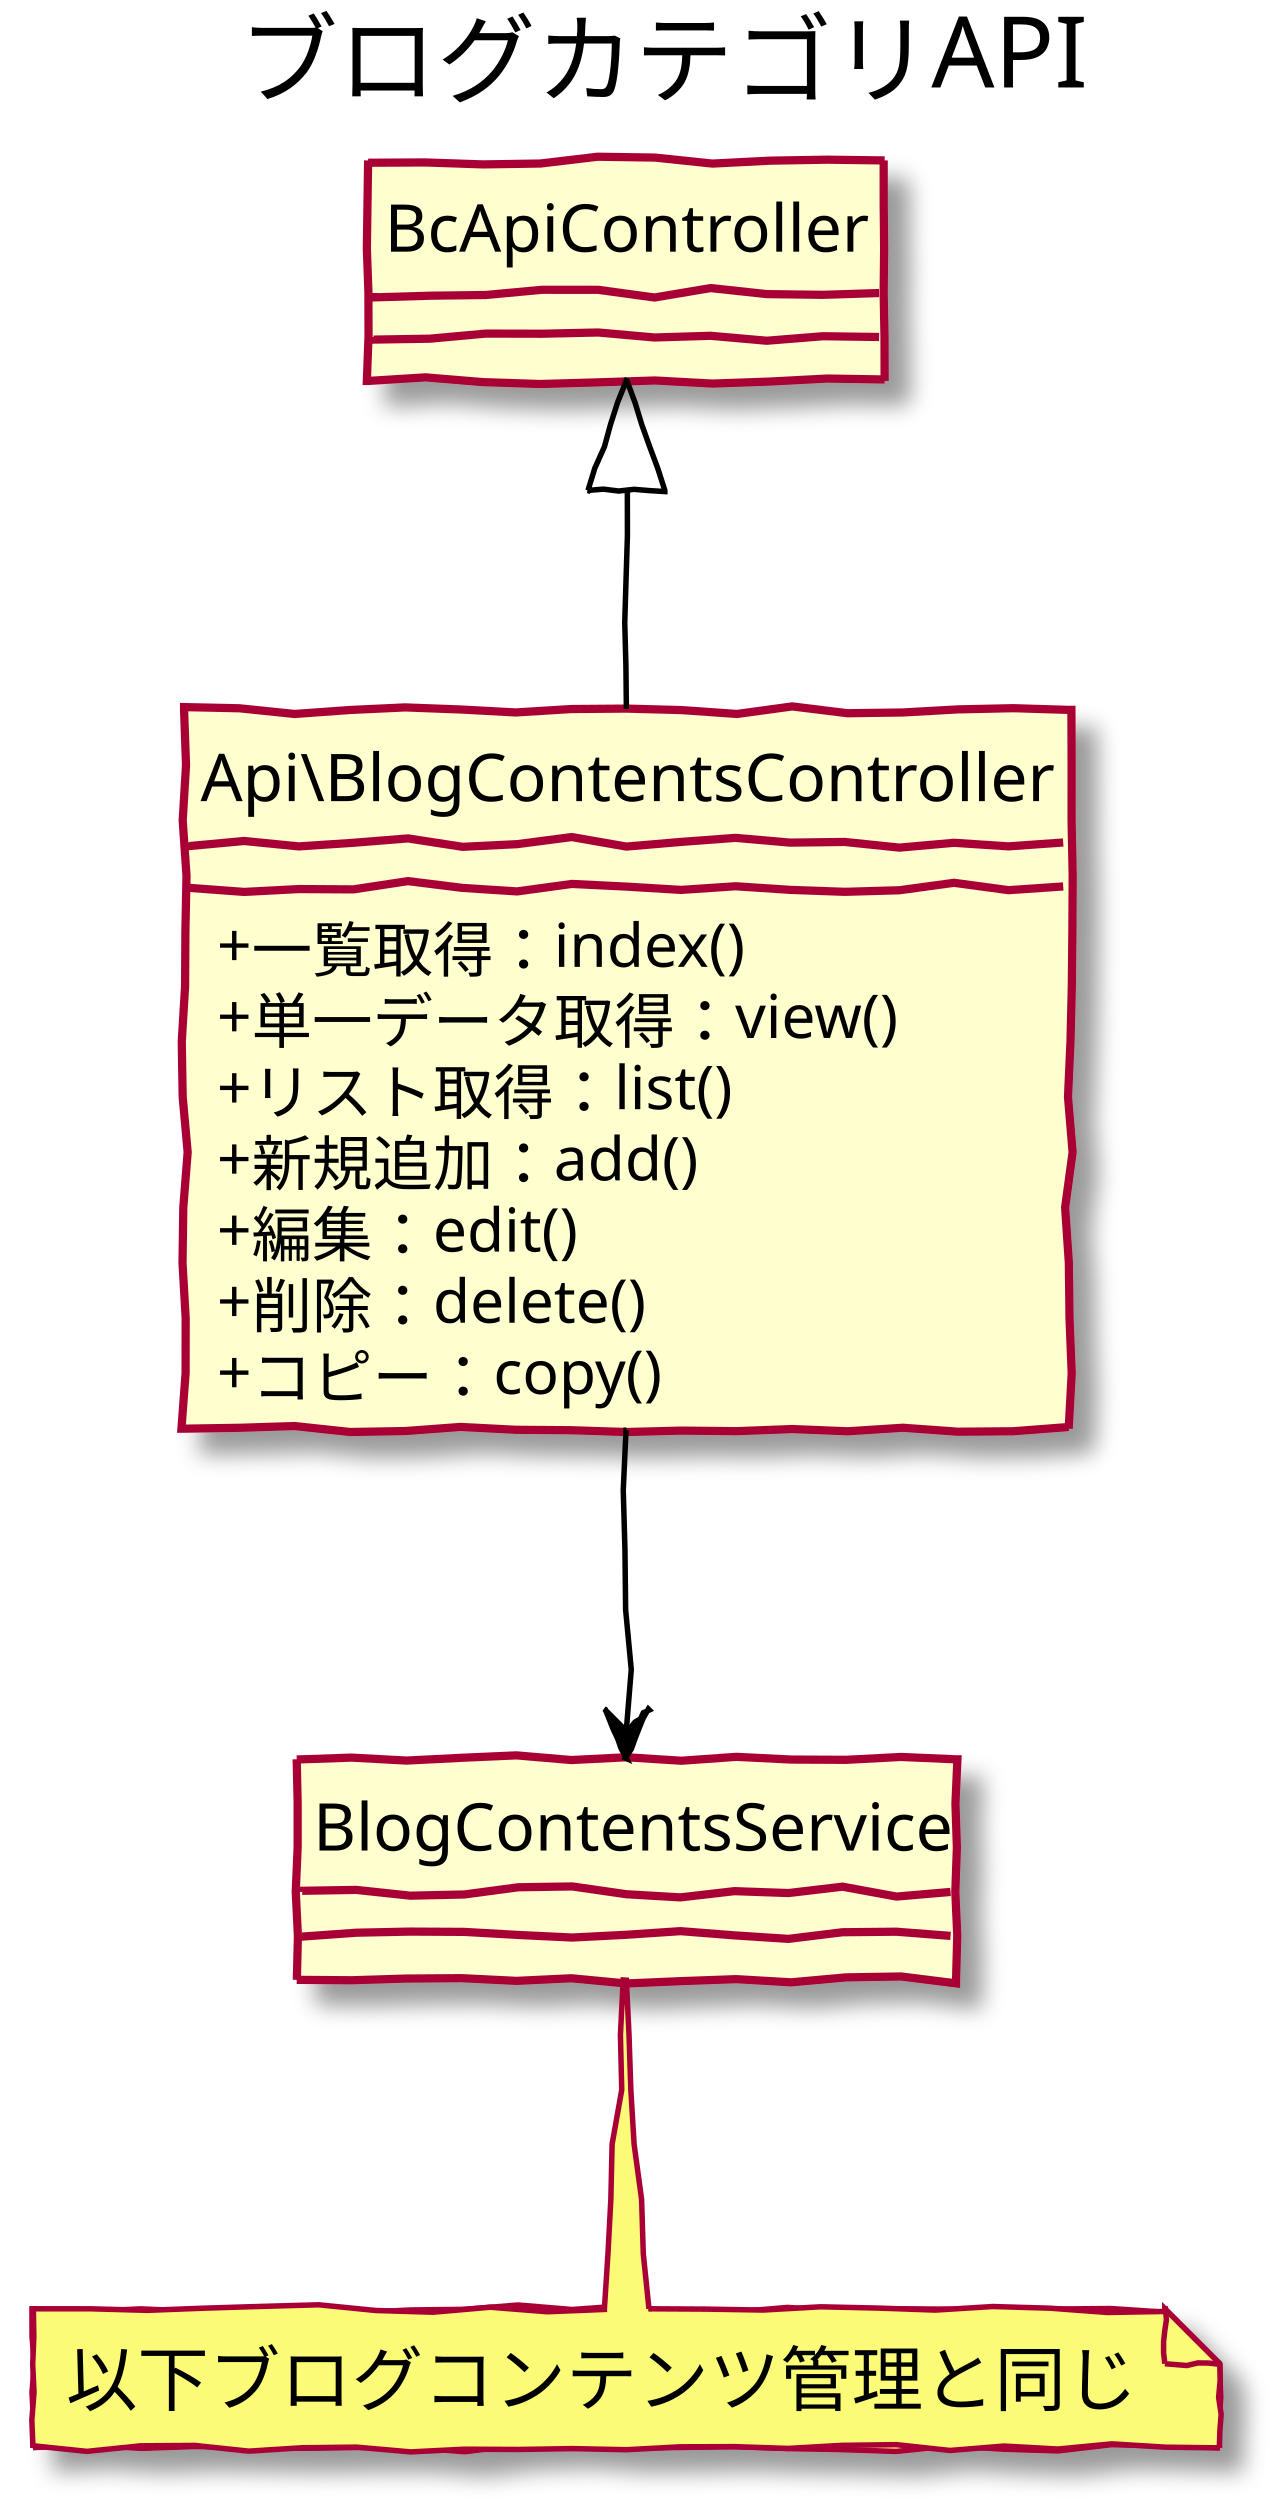
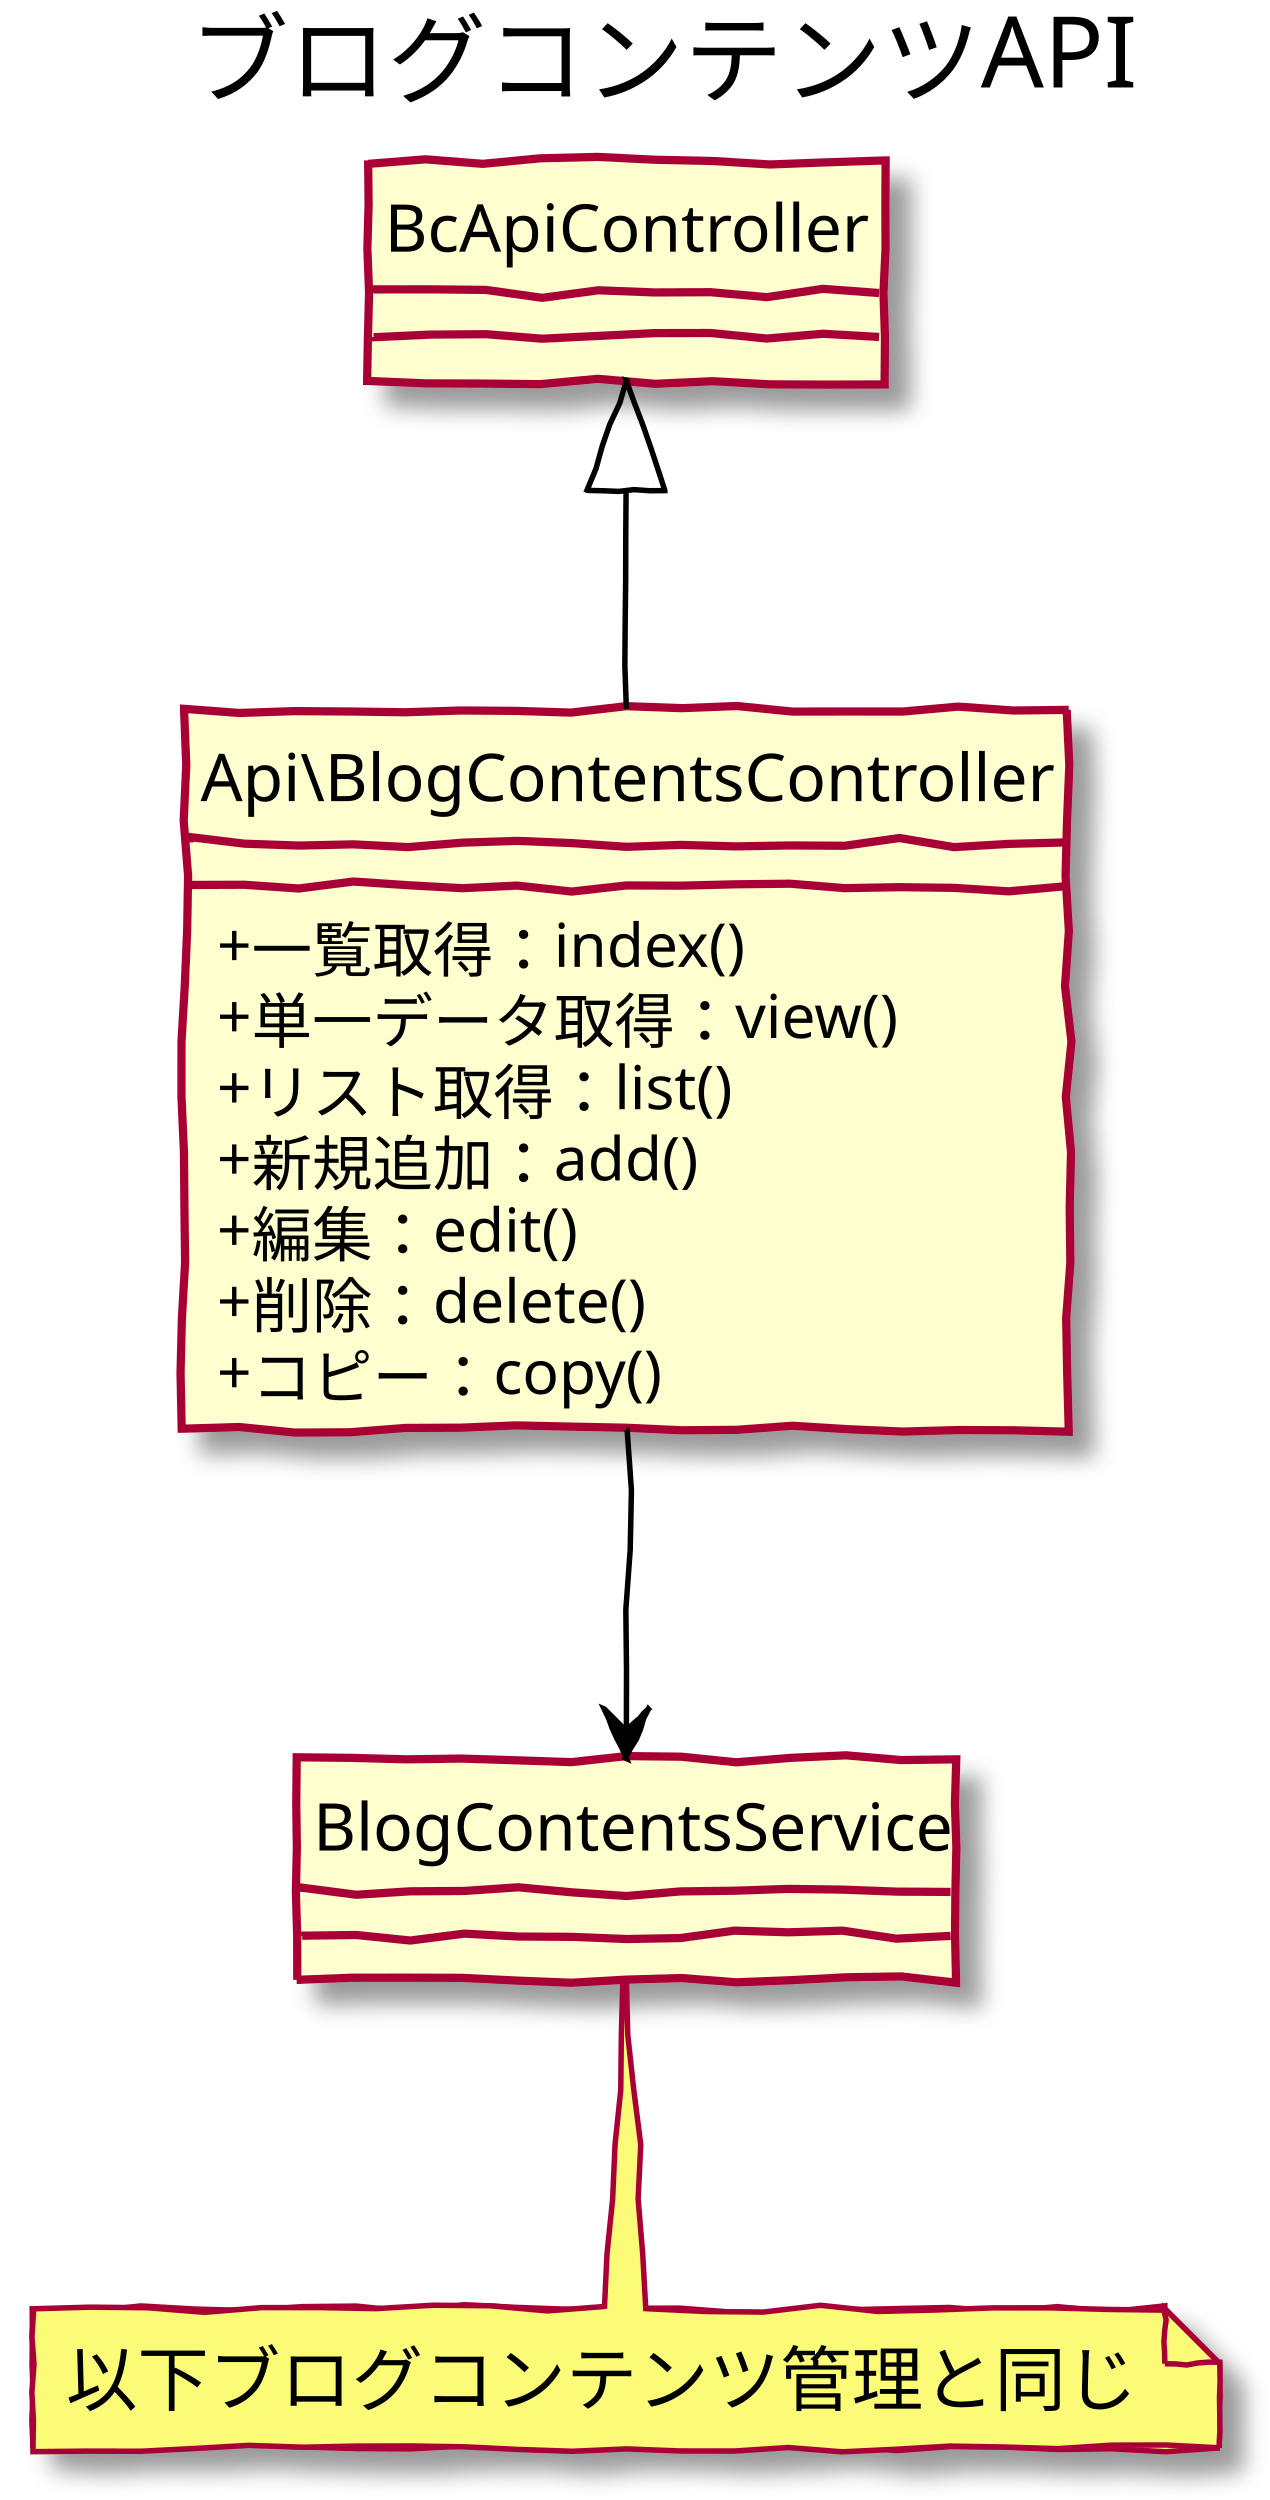
<svg xmlns="http://www.w3.org/2000/svg" contentScriptType="application/ecmascript" contentStyleType="text/css" height="455px" preserveAspectRatio="none" style="width:231px;height:455px;" version="1.1" viewBox="0 0 231 455" width="231px" zoomAndPan="magnify">
  <defs>
-     <filter height="300%" id="fm67lqv" width="300%" x="-1" y="-1">
+     <filter height="300%" id="fu9tfm2" width="300%" x="-1" y="-1">
      <feGaussianBlur result="blurOut" stdDeviation="2.0" />
      <feColorMatrix in="blurOut" result="blurOut2" type="matrix" values="0 0 0 0 0 0 0 0 0 0 0 0 0 0 0 0 0 0 .4 0" />
      <feOffset dx="4.0" dy="4.0" in="blurOut2" result="blurOut3" />
      <feBlend in="SourceGraphic" in2="blurOut3" mode="normal" />
    </filter>
  </defs>
  <g>
-     <text fill="#000000" font-family="sans-serif" font-size="18" lengthAdjust="spacingAndGlyphs" textLength="153" x="43.5" y="17.402">ブログカテゴリAPI</text>
-     <polygon fill="#FEFECE" filter="url(#fm67lqv)" points="33.5,129.199,33.5,128.689,43.562,128.906,53.625,129.944,63.688,129.217,73.75,128.747,83.812,129.125,93.875,129.668,103.938,129.045,114,128.963,124.062,129.236,134.125,129.942,144.188,128.568,154.25,129.807,164.312,129.671,174.375,129.107,184.438,128.889,194.5,129.199,194.998,129.199,195.032,139.262,195.027,149.325,195.228,159.388,195.172,169.451,195.072,179.514,194.828,189.577,194.377,199.64,195.214,209.703,193.853,219.766,194.531,229.829,194.65,239.892,195.051,249.955,194.5,260.018,194.5,259.717,184.438,260.486,174.375,260.572,164.312,259.85,154.25,260.495,144.188,260.085,134.125,260.473,124.062,260.371,114,260.627,103.938,260.299,93.875,260.222,83.812,259.701,73.75,260.452,63.688,260.624,53.625,259.541,43.562,259.858,33.5,260.018,33.026,260.018,33.775,249.955,33.792,239.892,33.217,229.829,33.36,219.766,34.155,209.703,33.248,199.64,33.081,189.577,33.686,179.514,33.742,169.451,33.943,159.388,33.252,149.325,33.857,139.262,33.5,129.199" style="stroke: #A80036; stroke-width: 1.5;" />
+     <text fill="#000000" font-family="sans-serif" font-size="18" lengthAdjust="spacingAndGlyphs" textLength="171" x="34.5" y="17.402">ブログコンテンツAPI</text>
+     <polygon fill="#FEFECE" filter="url(#fu9tfm2)" points="33.5,129.199,33.5,129.005,43.562,129.761,53.625,129.42,63.688,129.492,73.75,129.632,83.812,129.309,93.875,129.38,103.938,129.691,114,128.521,124.062,128.886,134.125,128.494,144.188,129.508,154.25,129.492,164.312,129.503,174.375,128.6,184.438,129.316,194.5,129.199,194.138,129.199,194.617,139.262,194.203,149.325,193.933,159.388,194.537,169.451,193.83,179.514,195.008,189.577,193.979,199.64,194.928,209.703,194.683,219.766,194.804,229.829,194.047,239.892,194.227,249.955,194.5,260.018,194.5,260.572,184.438,260.31,174.375,260.269,164.312,260.546,154.25,260.11,144.188,259.487,134.125,260.228,124.062,260.31,114,259.848,103.938,259.643,93.875,259.422,83.812,259.841,73.75,259.886,63.688,260.673,53.625,260.728,43.562,259.718,33.5,260.018,33.065,260.018,32.859,249.955,33.105,239.892,33.689,229.829,33.565,219.766,33.48,209.703,33.029,199.64,33.031,189.577,33.623,179.514,34.061,169.451,34.235,159.388,33.431,149.325,33.901,139.262,33.5,129.199" style="stroke: #A80036; stroke-width: 1.5;" />
    <text fill="#000000" font-family="sans-serif" font-size="12" lengthAdjust="spacingAndGlyphs" textLength="155" x="36.5" y="145.801">Api\BlogContentsController</text>
-     <path d="M34.5,153.332 L34.5,153.977 L44.438,153.059 L54.375,154.047 L64.312,153.387 L74.25,152.591 L84.188,154.123 L94.125,153.637 L104.062,152.343 L114,154.078 L123.938,153.229 L133.875,152.489 L143.812,153.358 L153.75,153.233 L163.688,154.268 L173.625,153.388 L183.562,154.038 L193.5,153.332 " fill="#FEFECE" style="stroke: #A80036; stroke-width: 1.5;" />
-     <path d="M34.5,161.332 L34.5,161.594 L44.438,162.331 L54.375,161.809 L64.312,161.867 L74.25,160.363 L84.188,161.6 L94.125,162.238 L104.062,160.876 L114,161.362 L123.938,161.963 L133.875,161.298 L143.812,161.956 L153.75,162.312 L163.688,162.026 L173.625,160.669 L183.562,162.012 L193.5,161.332 " fill="#FEFECE" style="stroke: #A80036; stroke-width: 1.5;" />
+     <path d="M34.5,153.332 L34.5,152.34 L44.438,153.545 L54.375,153.894 L64.312,153.672 L74.25,154.175 L84.188,153.362 L94.125,153.038 L104.062,153.44 L114,154.125 L123.938,153.769 L133.875,154.043 L143.812,153.871 L153.75,153.931 L163.688,152.516 L173.625,154.18 L183.562,153.59 L193.5,153.332 " fill="#FEFECE" style="stroke: #A80036; stroke-width: 1.5;" />
+     <path d="M34.5,161.332 L34.5,161.06 L44.438,161.025 L54.375,161.708 L64.312,160.438 L74.25,161.109 L84.188,161.653 L94.125,161.176 L104.062,162.265 L114,161.151 L123.938,161.193 L133.875,160.943 L143.812,160.834 L153.75,161.642 L163.688,161.465 L173.625,161.59 L183.562,162.225 L193.5,161.332 " fill="#FEFECE" style="stroke: #A80036; stroke-width: 1.5;" />
    <text fill="#000000" font-family="sans-serif" font-size="11" lengthAdjust="spacingAndGlyphs" textLength="102" x="39.5" y="175.967">+一覧取得：index()</text>
    <text fill="#000000" font-family="sans-serif" font-size="11" lengthAdjust="spacingAndGlyphs" textLength="128" x="39.5" y="188.922">+単一データ取得：view()</text>
    <text fill="#000000" font-family="sans-serif" font-size="11" lengthAdjust="spacingAndGlyphs" textLength="99" x="39.5" y="201.877">+リスト取得：list()</text>
    <text fill="#000000" font-family="sans-serif" font-size="11" lengthAdjust="spacingAndGlyphs" textLength="92" x="39.5" y="214.832">+新規追加：add()</text>
    <text fill="#000000" font-family="sans-serif" font-size="11" lengthAdjust="spacingAndGlyphs" textLength="70" x="39.5" y="227.787">+編集：edit()</text>
    <text fill="#000000" font-family="sans-serif" font-size="11" lengthAdjust="spacingAndGlyphs" textLength="82" x="39.5" y="240.742">+削除：delete()</text>
    <text fill="#000000" font-family="sans-serif" font-size="11" lengthAdjust="spacingAndGlyphs" textLength="87" x="39.5" y="253.697">+コピー：copy()</text>
-     <polygon fill="#FEFECE" filter="url(#fm67lqv)" points="54,320.199,54,320.227,64,319.885,74,320.426,84,319.918,94,319.478,104,320.329,114,319.819,124,320.456,134,319.744,144,320.239,154,320.288,164,319.764,174,320.199,174.25,320.199,173.89,328.226,174.153,336.252,173.868,344.279,174.222,352.305,174,360.332,174,360.97,164,359.72,154,359.884,144,360.785,134,360.204,124,360.564,114,360.996,104,360.044,94,360.521,84,360.026,74,360.097,64,360.406,54,360.332,54.027,360.332,54.219,352.305,53.826,344.279,54.17,336.252,54.173,328.226,54,320.199" style="stroke: #A80036; stroke-width: 1.5;" />
+     <polygon fill="#FEFECE" filter="url(#fu9tfm2)" points="54,320.199,54,319.824,64,319.933,74,320.198,84,320.059,94,320.374,104,320.709,114,319.609,124,319.717,134,320.739,144,319.923,154,319.467,164,320.331,174,320.199,174.042,320.199,173.793,328.226,174.06,336.252,173.879,344.279,173.814,352.305,174,360.332,174,360.854,164,359.708,154,359.871,144,360.392,134,360.782,124,360,114,360.29,104,360.86,94,360.462,84,359.967,74,359.936,64,359.945,54,360.332,54.103,360.332,54.086,352.305,53.85,344.279,54.029,336.252,53.916,328.226,54,320.199" style="stroke: #A80036; stroke-width: 1.5;" />
    <text fill="#000000" font-family="sans-serif" font-size="12" lengthAdjust="spacingAndGlyphs" textLength="114" x="57" y="336.801">BlogContentsService</text>
-     <path d="M55,344.332 L55,344.124 L64.833,343.961 L74.667,345.012 L84.5,344.795 L94.333,343.481 L104.167,343.334 L114,344.751 L123.833,345.325 L133.667,344.188 L143.5,344.535 L153.333,343.376 L163.167,345.175 L173,344.332 " fill="#FEFECE" style="stroke: #A80036; stroke-width: 1.5;" />
-     <path d="M55,352.332 L55,352.457 L64.833,351.754 L74.667,351.55 L84.5,351.604 L94.333,352.163 L104.167,352.632 L114,352.128 L123.833,351.468 L133.667,352.237 L143.5,352.875 L153.333,351.666 L163.167,351.572 L173,352.332 " fill="#FEFECE" style="stroke: #A80036; stroke-width: 1.5;" />
-     <polygon fill="#FEFECE" filter="url(#fm67lqv)" points="67,29.199,67,29.619,77.444,29.565,87.889,29.921,98.333,29.762,108.778,28.523,119.222,28.68,129.667,29.773,140.111,29.241,150.556,29.061,161,29.199,160.827,29.199,160.833,37.226,160.916,45.252,160.825,53.279,160.979,61.306,161,69.332,161,69.063,150.556,68.894,140.111,69.444,129.667,69.813,119.222,69.247,108.778,69.591,98.333,69.89,87.889,69.545,77.444,68.68,67,69.332,66.766,69.332,67.069,61.306,67.055,53.279,66.767,45.252,66.882,37.226,67,29.199" style="stroke: #A80036; stroke-width: 1.5;" />
+     <path d="M55,344.332 L55,343.564 L64.833,344.845 L74.667,344.219 L84.5,344.154 L94.333,343.486 L104.167,344.411 L114,345.072 L123.833,344.238 L133.667,344.111 L143.5,343.778 L153.333,343.911 L163.167,344.276 L173,344.332 " fill="#FEFECE" style="stroke: #A80036; stroke-width: 1.5;" />
+     <path d="M55,352.332 L55,352.296 L64.833,352.166 L74.667,353.177 L84.5,351.92 L94.333,352.45 L104.167,352.508 L114,352.902 L123.833,352.724 L133.667,351.375 L143.5,351.68 L153.333,351.376 L163.167,352.839 L173,352.332 " fill="#FEFECE" style="stroke: #A80036; stroke-width: 1.5;" />
+     <polygon fill="#FEFECE" filter="url(#fu9tfm2)" points="67,29.199,67,29.825,77.444,28.997,87.889,29.819,98.333,28.808,108.778,28.556,119.222,29.076,129.667,29.296,140.111,29.934,150.556,29.541,161,29.199,161.186,29.199,161.138,37.226,161.169,45.252,160.789,53.279,161.066,61.306,161,69.332,161,69.967,150.556,69.997,140.111,69.951,129.667,69.378,119.222,69.857,108.778,68.943,98.333,69.918,87.889,69.809,77.444,69.771,67,69.332,66.818,69.332,66.963,61.306,67.17,53.279,66.863,45.252,67.084,37.226,67,29.199" style="stroke: #A80036; stroke-width: 1.5;" />
    <text fill="#000000" font-family="sans-serif" font-size="12" lengthAdjust="spacingAndGlyphs" textLength="88" x="70" y="45.801">BcApiController</text>
-     <path d="M68,53.332 L68,54.126 L78.222,53.82 L88.444,53.688 L98.667,52.738 L108.889,52.749 L119.111,54.147 L129.333,52.428 L139.556,53.528 L149.778,53.66 L160,53.332 " fill="#FEFECE" style="stroke: #A80036; stroke-width: 1.5;" />
-     <path d="M68,61.332 L68,61.806 L78.222,61.642 L88.444,60.712 L98.667,60.738 L108.889,60.513 L119.111,61.422 L129.333,61.114 L139.556,62.015 L149.778,61.194 L160,61.332 " fill="#FEFECE" style="stroke: #A80036; stroke-width: 1.5;" />
-     <polygon fill="#FBFB77" filter="url(#fm67lqv)" points="6,420.199,5.817,420.199,5.827,425.261,6.246,430.323,5.822,435.385,6.067,440.448,6,445.51,6,445.475,15.818,444.948,25.636,445.608,35.455,445.271,45.273,445.418,55.091,445.598,64.909,445.454,74.727,445.452,84.546,446.221,94.364,445.027,104.182,444.764,114,445.544,123.818,445.451,133.636,445.288,143.454,445.643,153.273,445.833,163.091,446.165,172.909,445.153,182.727,445.76,192.546,446.071,202.364,444.926,212.182,445.175,222,445.51,221.977,445.51,221.762,442.448,221.977,439.385,222.189,436.323,222.066,433.261,222,430.199,222.066,430.265,219.994,428.194,218.177,426.376,215.952,424.152,213.951,422.15,212,420.199,212,420.815,202.19,420.153,192.381,420.238,182.571,420.538,172.762,420.262,162.952,420.203,153.143,420.618,143.333,419.949,133.524,420.78,123.714,420.946,113.905,419.625,104.095,420.329,94.286,419.509,84.476,420.301,74.667,420.412,64.857,420.91,55.048,420.781,45.238,420.877,35.429,420.632,25.619,420.215,15.809,420.665,6,420.199" style="stroke: #A80036; stroke-width: 1.0;" />
-     <polygon fill="#FBFB77" points="6,420.199,6.068,420.199,6.16,425.261,5.951,430.323,6.195,435.385,5.795,440.448,6,445.51,6,445.13,15.818,446.149,25.636,445.137,35.455,445.067,45.273,446.108,55.091,445.484,64.909,445.379,74.727,446.244,84.546,445.752,94.364,445.802,104.182,445.644,114,445.847,123.818,445.319,133.636,445.285,143.454,445.612,153.273,445.051,163.091,444.923,172.909,445.983,182.727,445.181,192.546,445.726,202.364,444.782,212.182,445.389,222,445.51,221.913,445.51,222.017,442.448,222.246,439.385,221.792,436.323,222.062,433.261,222,430.199,221.85,430.049,220.156,428.355,217.913,426.112,216.156,424.356,214.148,422.347,212,420.199,212,420.687,201.556,420.873,191.111,420.091,180.667,419.788,170.222,420.436,159.778,420.069,149.333,419.838,138.889,420.429,128.444,420.258,118,420.199,118.112,420.207,117.08,410.214,116.77,400.269,115.407,390.255,114.81,380.291,114.481,370.345,114,360.389,113.424,360.351,112.916,370.33,113.155,380.358,111.403,390.254,111.176,400.252,110.647,410.23,110,420.199,110,420.319,99.6,420.74,89.2,419.915,78.8,420.827,68.4,420.511,58,419.474,47.6,419.765,37.2,420.085,26.8,420.484,16.4,420.198,6,420.199" style="stroke: #A80036; stroke-width: 1.0;" />
-     <path d="M212,420.199 L212.1,420.199 L212.289,422.199 L211.988,424.199 L211.773,426.199 L211.771,428.199 L212,430.199 " fill="#FBFB77" style="stroke: #A80036; stroke-width: 1.0;" />
-     <path d="M222,430.199 L222,430.308 L220,430.076 L218,430.057 L216,430.525 L214,430.359 L212,430.199 " fill="#FBFB77" style="stroke: #A80036; stroke-width: 1.0;" />
+     <path d="M68,53.332 L68,52.669 L78.222,52.659 L88.444,52.764 L98.667,54.205 L108.889,52.834 L119.111,53.224 L129.333,53.178 L139.556,54.083 L149.778,52.569 L160,53.332 " fill="#FEFECE" style="stroke: #A80036; stroke-width: 1.5;" />
+     <path d="M68,61.332 L68,61.379 L78.222,60.898 L88.444,60.823 L98.667,61.644 L108.889,61.136 L119.111,60.627 L129.333,60.605 L139.556,61.614 L149.778,60.741 L160,61.332 " fill="#FEFECE" style="stroke: #A80036; stroke-width: 1.5;" />
+     <polygon fill="#FBFB77" filter="url(#fu9tfm2)" points="6,420.199,5.861,420.199,5.902,425.261,5.834,430.323,6.021,435.385,5.796,440.448,6,445.51,6,445.108,15.818,445.749,25.636,445.243,35.455,445.311,45.273,444.853,55.091,445.356,64.909,445.637,74.727,445.7,84.546,445.148,94.364,445.022,104.182,445.88,114,445.118,123.818,445.25,133.636,445.73,143.454,445.286,153.273,444.778,163.091,446.017,172.909,445.28,182.727,445.349,192.546,445.817,202.364,445.676,212.182,446.221,222,445.51,221.877,445.51,221.975,442.448,221.774,439.385,222.071,436.323,221.934,433.261,222,430.199,222.165,430.364,219.968,428.167,217.866,426.065,216.152,424.351,213.863,422.062,212,420.199,212,419.667,202.19,420.706,192.381,419.807,182.571,420.71,172.762,419.96,162.952,420.168,153.143,420.402,143.333,420.938,133.524,420.831,123.714,420.086,113.905,420.098,104.095,420.307,94.286,419.959,84.476,419.464,74.667,420.717,64.857,419.707,55.048,419.807,45.238,420.517,35.429,420.245,25.619,419.681,15.809,420.775,6,420.199" style="stroke: #A80036; stroke-width: 1.0;" />
+     <polygon fill="#FBFB77" points="6,420.199,6.143,420.199,5.811,425.261,6.189,430.323,5.798,435.385,6.082,440.448,6,445.51,6,446.203,15.818,446.102,25.636,446.126,35.455,445.621,45.273,445.054,55.091,445.393,64.909,445.188,74.727,445.164,84.546,445.32,94.364,445.801,104.182,446.133,114,445.7,123.818,446.076,133.636,446.089,143.454,445.45,153.273,446.231,163.091,445.764,172.909,445.187,182.727,445.355,192.546,445.656,202.364,445.014,212.182,444.987,222,445.51,221.852,445.51,222.012,442.448,221.996,439.385,221.947,436.323,222.06,433.261,222,430.199,221.912,430.111,220.086,428.285,218.047,426.247,215.97,424.169,213.866,422.066,212,420.199,212,420.447,201.556,420.317,191.111,420.026,180.667,420.03,170.222,420.424,159.778,420.688,149.333,419.558,138.889,420.804,128.444,420.695,118,420.199,117.529,420.168,116.972,410.207,116.139,400.227,116.618,390.336,115.345,380.327,114.251,370.33,114,360.389,113.367,360.347,113.08,370.341,112.98,380.347,111.939,390.29,111.497,400.274,110.472,410.218,110,420.199,110,419.78,99.6,420.586,89.2,419.649,78.8,419.55,68.4,420.174,58,419.978,47.6,419.987,37.2,420.843,26.8,420.004,16.4,419.904,6,420.199" style="stroke: #A80036; stroke-width: 1.0;" />
+     <path d="M212,420.199 L211.753,420.199 L212.238,422.199 L211.974,424.199 L211.832,426.199 L211.958,428.199 L212,430.199 " fill="#FBFB77" style="stroke: #A80036; stroke-width: 1.0;" />
+     <path d="M222,430.199 L222,429.932 L220,429.906 L218,430.058 L216,430.429 L214,430.238 L212,430.199 " fill="#FBFB77" style="stroke: #A80036; stroke-width: 1.0;" />
    <text fill="#000000" font-family="sans-serif" font-size="13" lengthAdjust="spacingAndGlyphs" textLength="195" x="12" y="437.768">以下ブログコンテンツ管理と同じ</text>
-     <path d="M114,260.309 L113.938,260.309 L113.431,271.197 L113.742,282.085 L113.864,292.973 L114.891,303.861 L114,314.749 " fill="none" style="stroke: #000000; stroke-width: 1.0;" />
-     <polygon fill="#000000" points="114,320.049,113.827,319.973,114.912,318.299,115.574,316.438,116.292,314.601,117.028,312.773,118,311.049,118.176,311.226,117.081,311.731,116.573,312.823,115.574,313.423,114.852,314.301,114,315.049,113.972,315.021,113.338,314.388,112.455,313.504,111.516,312.565,110.679,311.728,110,311.049,110.169,311.125,110.868,312.879,111.568,314.635,112.424,316.46,113.025,318.171,114,320.049" style="stroke: #000000; stroke-width: 1.0;" />
-     <path d="M114,89.659 L114.179,89.659 L114.189,97.531 L113.943,105.403 L113.703,113.275 L113.915,121.147 L114,129.019 " fill="none" style="stroke: #000000; stroke-width: 1.0;" />
-     <polygon fill="none" points="107,89.259,107.012,89.263,108.254,85.208,110,81.329,111.122,77.232,112.417,73.195,114,69.259,114.105,69.296,115.595,73.328,116.794,77.257,118.234,81.271,119.734,85.306,121,89.259,121,89.464,118.2,89.291,115.4,89.057,112.6,89.368,109.8,89.022,107,89.259" style="stroke: #000000; stroke-width: 1.0;" />
+     <path d="M114,260.309 L114.143,260.309 L114.919,271.197 L114.696,282.085 L113.901,292.973 L114.026,303.861 L114,314.749 " fill="none" style="stroke: #000000; stroke-width: 1.0;" />
+     <polygon fill="#000000" points="114,320.049,113.789,319.955,114.738,318.221,115.808,316.542,116.561,314.721,117.115,312.812,118,311.049,118.01,311.059,117.158,311.807,116.463,312.712,115.58,313.429,114.749,314.198,114,315.049,113.891,314.94,113.154,314.204,112.424,313.473,111.586,312.635,110.739,311.788,110,311.049,109.949,311.027,110.819,312.858,111.427,314.572,112.278,316.395,113.27,318.281,114,320.049" style="stroke: #000000; stroke-width: 1.0;" />
+     <path d="M114,89.659 L113.944,89.659 L113.888,97.531 L113.873,105.403 L113.785,113.275 L113.723,121.147 L114,129.019 " fill="none" style="stroke: #000000; stroke-width: 1.0;" />
+     <polygon fill="none" points="107,89.259,106.844,89.205,108.474,85.285,109.606,81.191,111.001,77.189,112.807,73.332,114,69.259,113.978,69.252,115.442,73.274,116.994,77.327,118.39,81.326,119.711,85.298,121,89.259,121,89.289,118.2,89.313,115.4,89.112,112.6,89.436,109.8,89.317,107,89.259" style="stroke: #000000; stroke-width: 1.0;" />
  </g>
</svg>
